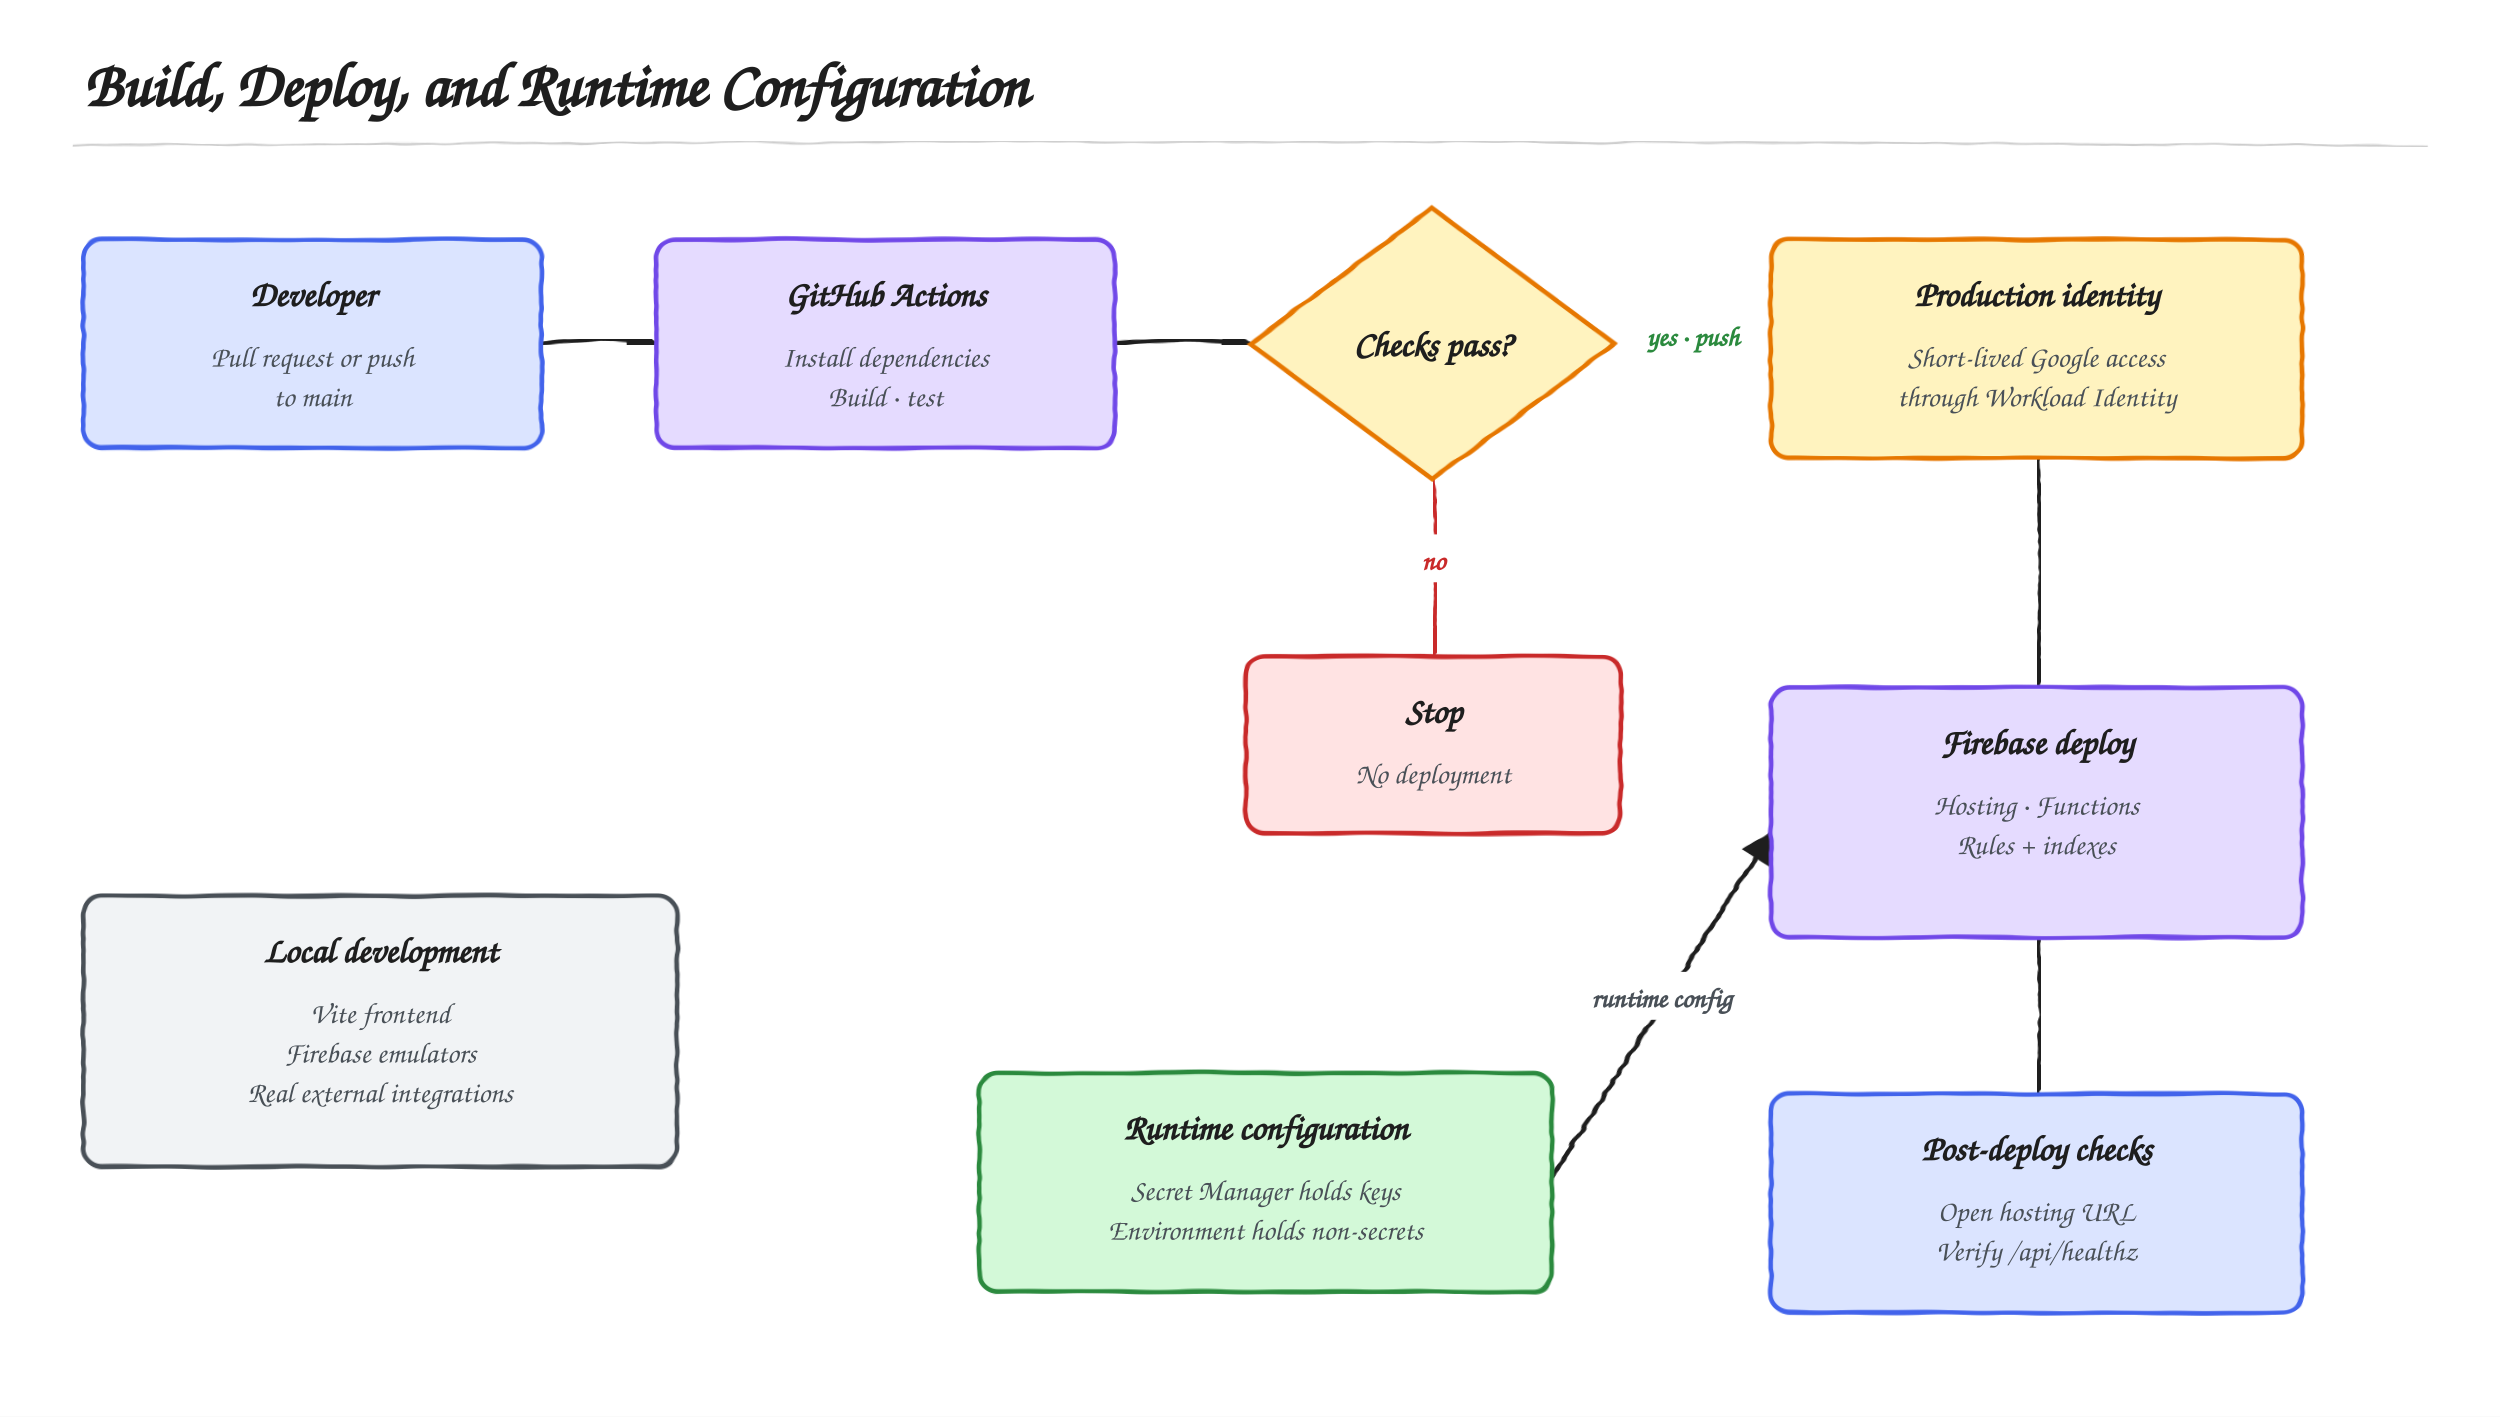
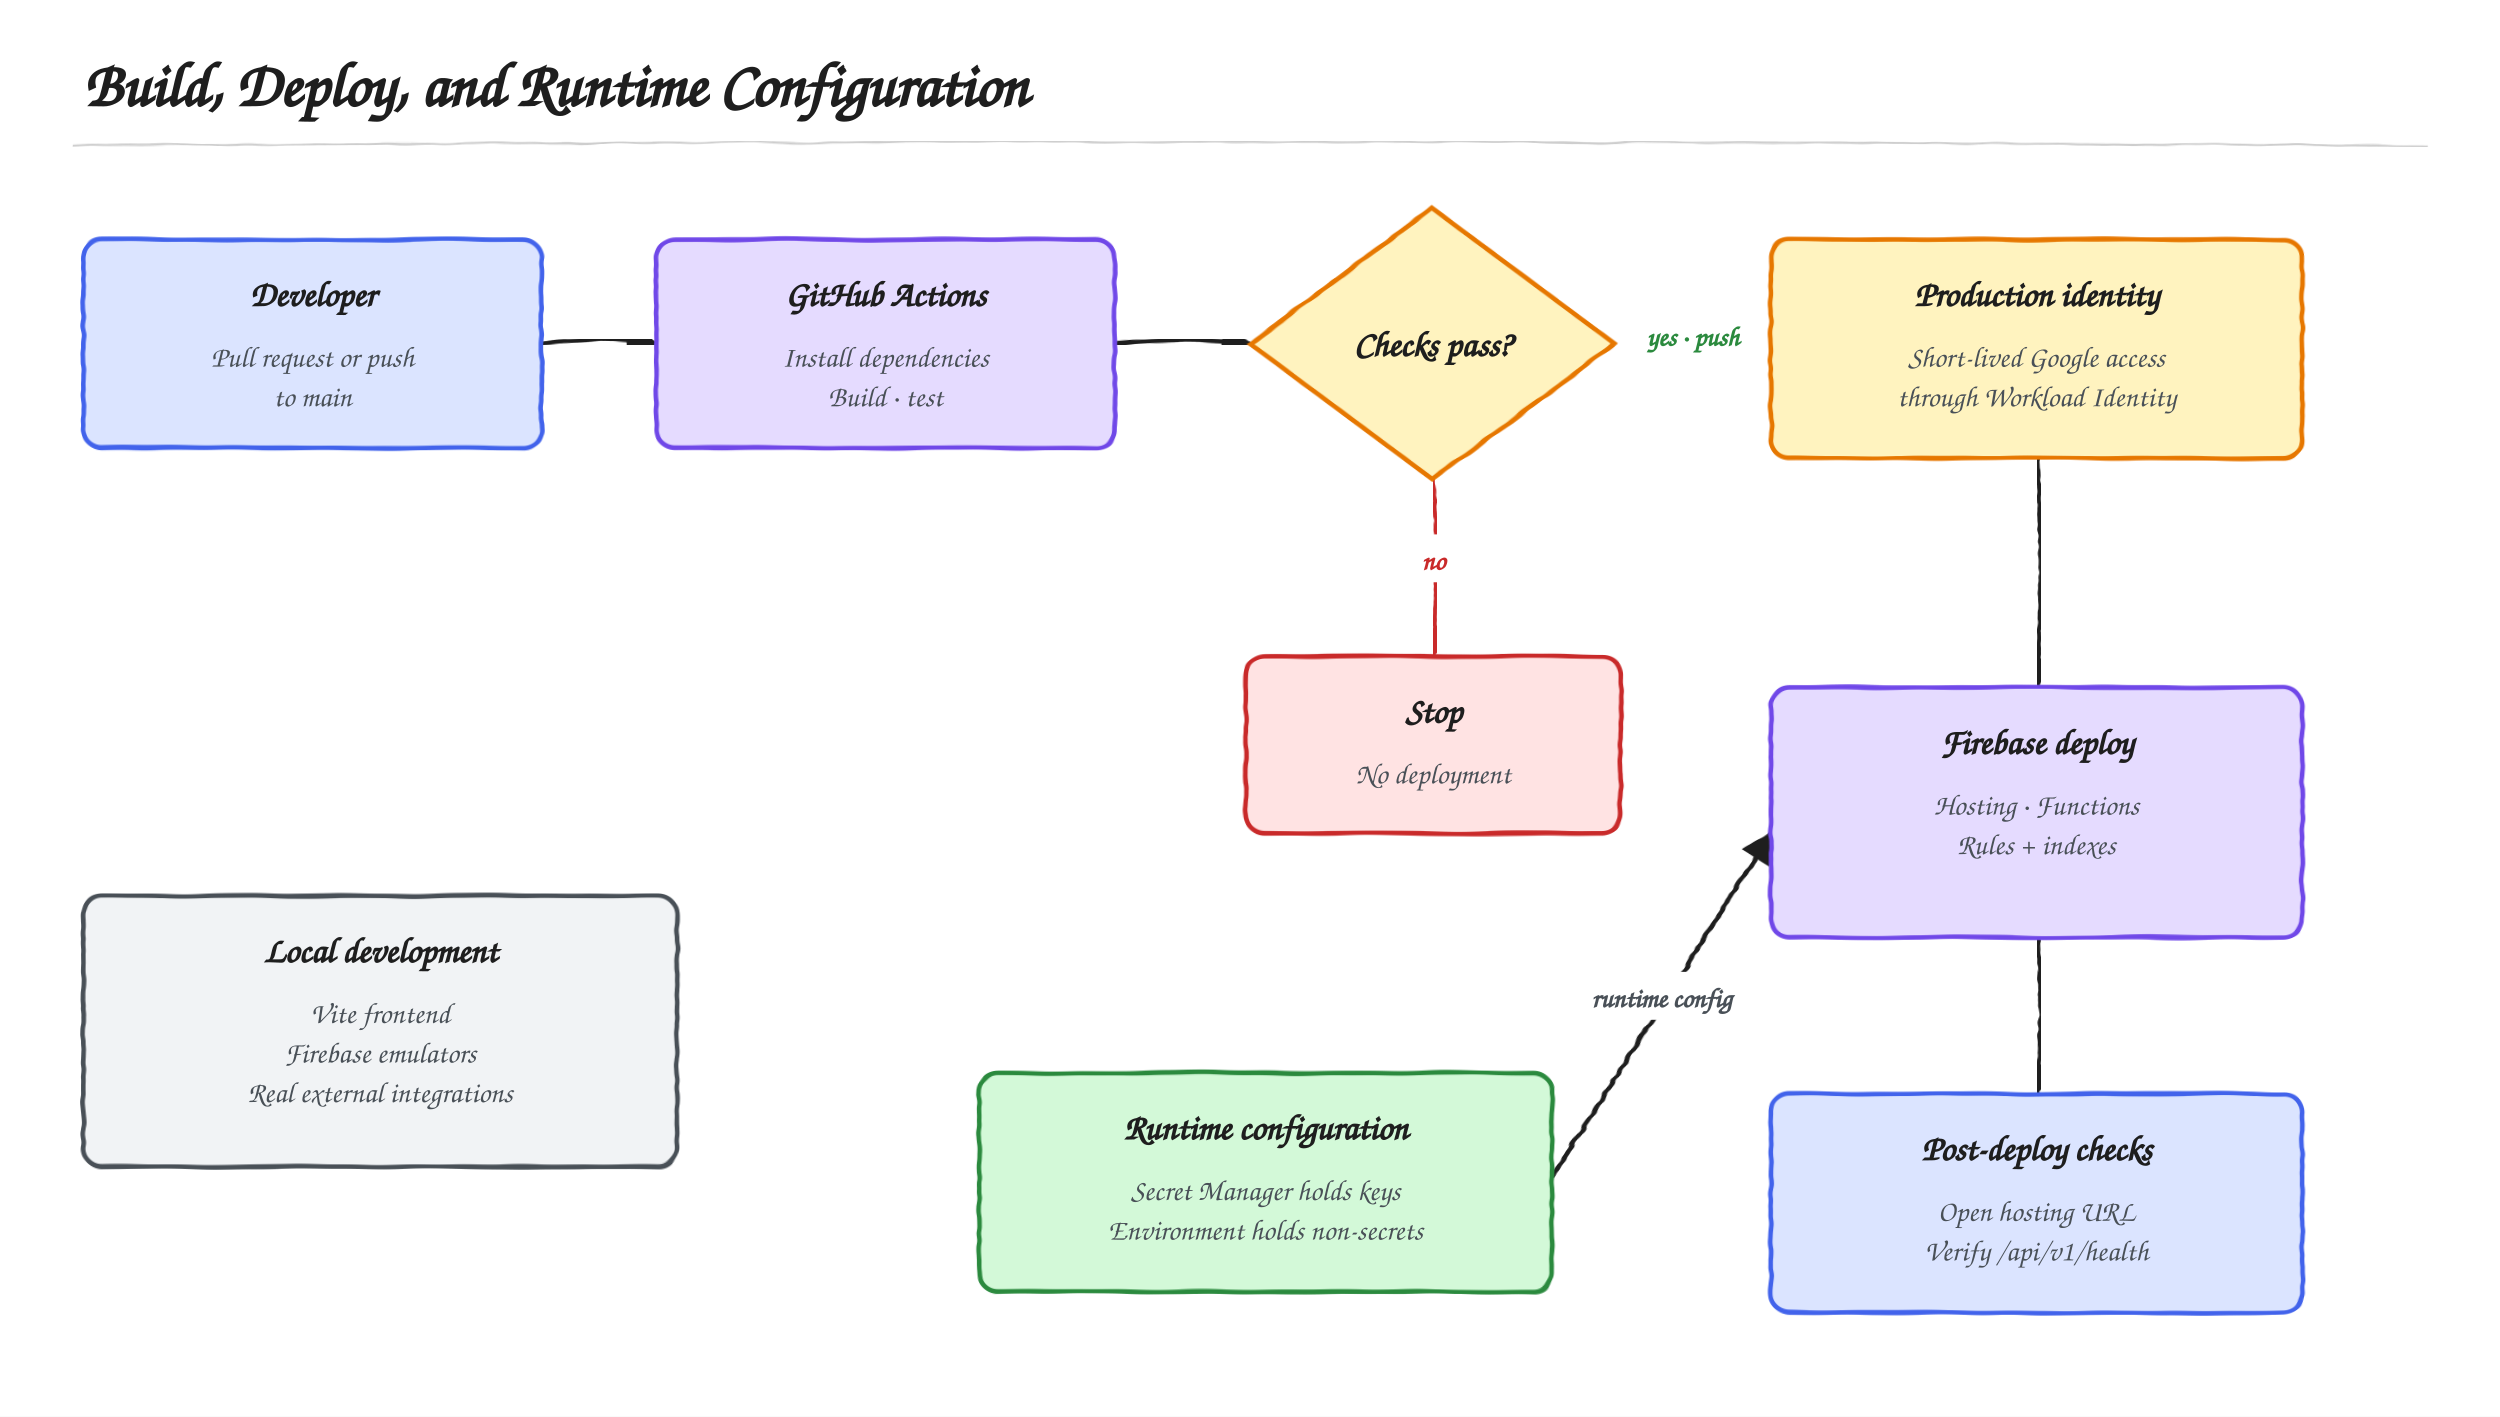
<svg xmlns="http://www.w3.org/2000/svg" width="1200" height="680" viewBox="0 0 1200 680" role="img" aria-labelledby="title desc">
  <defs>
    <marker id="arrow" viewBox="0 0 10 10" refX="9" refY="5" markerWidth="7" markerHeight="7" orient="auto-start-reverse">
      <path d="M0 0 L10 5 L0 10z" fill="context-stroke" />
    </marker>
    <filter id="rough" x="-5%" y="-7%" width="110%" height="114%">
      <feTurbulence type="fractalNoise" baseFrequency="0.025 0.12" numOctaves="2" seed="41" result="noise" />
      <feDisplacementMap in="SourceGraphic" in2="noise" scale="1.7" />
    </filter>
    <filter id="rough-line" x="-8%" y="-12%" width="116%" height="124%">
      <feTurbulence type="fractalNoise" baseFrequency="0.04 0.18" numOctaves="2" seed="17" result="noise" />
      <feDisplacementMap in="SourceGraphic" in2="noise" scale="2" />
    </filter>
    <style>.heading{font:700 30px "Marker Felt","Comic Sans MS",cursive;fill:#1e1e1e}.node-title{font:700 17px "Marker Felt","Comic Sans MS",cursive;fill:#1e1e1e}.node-body{font:14px "Marker Felt","Comic Sans MS",cursive;fill:#495057}.edge-label{font:700 13px "Marker Felt","Comic Sans MS",cursive}</style>
  </defs>
  <rect width="100%" height="100%" fill="#ffffff" />
  <text x="40" y="51" class="heading">Build, Deploy, and Runtime Configuration</text>
  <path d="M35 70 Q 600 66 1165 70" stroke="#1e1e1e" stroke-width="1" opacity=".22" fill="none" filter="url(#rough-line)" />
  <g>
    <path d="M 260 165 Q 290.5 161 315 165" fill="none" stroke="#1e1e1e" stroke-width="2.2" marker-end="url(#arrow)" filter="url(#rough-line)" />
  </g>
  <g>
    <path d="M 535 165 Q 570.5 161 600 165" fill="none" stroke="#1e1e1e" stroke-width="2.2" marker-end="url(#arrow)" filter="url(#rough-line)" />
  </g>
  <g>
    <path d="M 688 230 Q 691 268.5 688 315" fill="none" stroke="#c92a2a" stroke-width="2.2" marker-end="url(#arrow)" filter="url(#rough-line)" />
    <rect x="630" y="256.5" width="116" height="23" rx="3" fill="#ffffff" />
    <text x="688" y="273.5" text-anchor="middle" class="edge-label" fill="#c92a2a">no</text>
  </g>
  <g>
    <path d="M 775 165 Q 815.5 161 850 165" fill="none" stroke="#2b8a3e" stroke-width="2.2" marker-end="url(#arrow)" filter="url(#rough-line)" />
    <rect x="754.5" y="149" width="116" height="23" rx="3" fill="#ffffff" />
    <text x="812.5" y="166" text-anchor="middle" class="edge-label" fill="#2b8a3e">yes · push</text>
  </g>
  <g>
    <path d="M 978 220 Q 981 271 978 330" fill="none" stroke="#1e1e1e" stroke-width="2.2" marker-end="url(#arrow)" filter="url(#rough-line)" />
  </g>
  <g>
    <path d="M 745 565 Q 800.5 478.5 850 400" fill="none" stroke="#1e1e1e" stroke-width="2.2" marker-end="url(#arrow)" filter="url(#rough-line)" />
    <rect x="739.5" y="466.5" width="116" height="23" rx="3" fill="#ffffff" />
    <text x="797.5" y="483.5" text-anchor="middle" class="edge-label" fill="#495057">runtime config</text>
  </g>
  <g>
    <path d="M 978 450 Q 981 483.5 978 525" fill="none" stroke="#1e1e1e" stroke-width="2.2" marker-end="url(#arrow)" filter="url(#rough-line)" />
  </g>
  <g>
    <rect x="40" y="115" width="220" height="100" rx="9" fill="#dbe4ff" stroke="#4263eb" stroke-width="2.2" filter="url(#rough)" />
    <text x="150" y="147" text-anchor="middle" class="node-title">Developer</text>
    <text x="150" y="176" text-anchor="middle" class="node-body">Pull request or push</text>
    <text x="150" y="195" text-anchor="middle" class="node-body">to main</text>
  </g>
  <g>
    <rect x="315" y="115" width="220" height="100" rx="9" fill="#e5dbff" stroke="#7048e8" stroke-width="2.2" filter="url(#rough)" />
    <text x="425" y="147" text-anchor="middle" class="node-title">GitHub Actions</text>
    <text x="425" y="176" text-anchor="middle" class="node-body">Install dependencies</text>
    <text x="425" y="195" text-anchor="middle" class="node-body">Build · test</text>
  </g>
  <g>
    <polygon points="687.5,100 775,165 687.5,230 600,165" fill="#fff3bf" stroke="#e67700" stroke-width="2.2" filter="url(#rough)" />
    <text x="687.5" y="171" text-anchor="middle" class="node-title">Checks pass?</text>
  </g>
  <g>
    <rect x="598" y="315" width="180" height="85" rx="9" fill="#ffe3e3" stroke="#c92a2a" stroke-width="2.2" filter="url(#rough)" />
    <text x="688" y="347" text-anchor="middle" class="node-title">Stop</text>
    <text x="688" y="376" text-anchor="middle" class="node-body">No deployment</text>
  </g>
  <g>
    <rect x="850" y="115" width="255" height="105" rx="9" fill="#fff3bf" stroke="#e67700" stroke-width="2.2" filter="url(#rough)" />
    <text x="977.5" y="147" text-anchor="middle" class="node-title">Production identity</text>
    <text x="977.5" y="176" text-anchor="middle" class="node-body">Short-lived Google access</text>
    <text x="977.5" y="195" text-anchor="middle" class="node-body">through Workload Identity</text>
  </g>
  <g>
    <rect x="850" y="330" width="255" height="120" rx="9" fill="#e5dbff" stroke="#7048e8" stroke-width="2.2" filter="url(#rough)" />
    <text x="977.5" y="362" text-anchor="middle" class="node-title">Firebase deploy</text>
    <text x="977.5" y="391" text-anchor="middle" class="node-body">Hosting · Functions</text>
    <text x="977.5" y="410" text-anchor="middle" class="node-body">Rules + indexes</text>
  </g>
  <g>
    <rect x="470" y="515" width="275" height="105" rx="9" fill="#d3f9d8" stroke="#2b8a3e" stroke-width="2.2" filter="url(#rough)" />
    <text x="607.5" y="547" text-anchor="middle" class="node-title">Runtime configuration</text>
    <text x="607.5" y="576" text-anchor="middle" class="node-body">Secret Manager holds keys</text>
    <text x="607.5" y="595" text-anchor="middle" class="node-body">Environment holds non-secrets</text>
  </g>
  <g>
    <rect x="850" y="525" width="255" height="105" rx="9" fill="#dbe4ff" stroke="#4263eb" stroke-width="2.2" filter="url(#rough)" />
    <text x="977.5" y="557" text-anchor="middle" class="node-title">Post-deploy checks</text>
    <text x="977.5" y="586" text-anchor="middle" class="node-body">Open hosting URL</text>
-     <text x="977.5" y="605" text-anchor="middle" class="node-body">Verify /api/healthz</text>
+     <text x="977.5" y="605" text-anchor="middle" class="node-body">Verify /api/v1/health</text>
  </g>
  <g>
    <rect x="40" y="430" width="285" height="130" rx="9" fill="#f1f3f5" stroke="#495057" stroke-width="2.2" filter="url(#rough)" />
    <text x="182.5" y="462" text-anchor="middle" class="node-title">Local development</text>
    <text x="182.5" y="491" text-anchor="middle" class="node-body">Vite frontend</text>
    <text x="182.5" y="510" text-anchor="middle" class="node-body">Firebase emulators</text>
    <text x="182.5" y="529" text-anchor="middle" class="node-body">Real external integrations</text>
  </g>
</svg>
